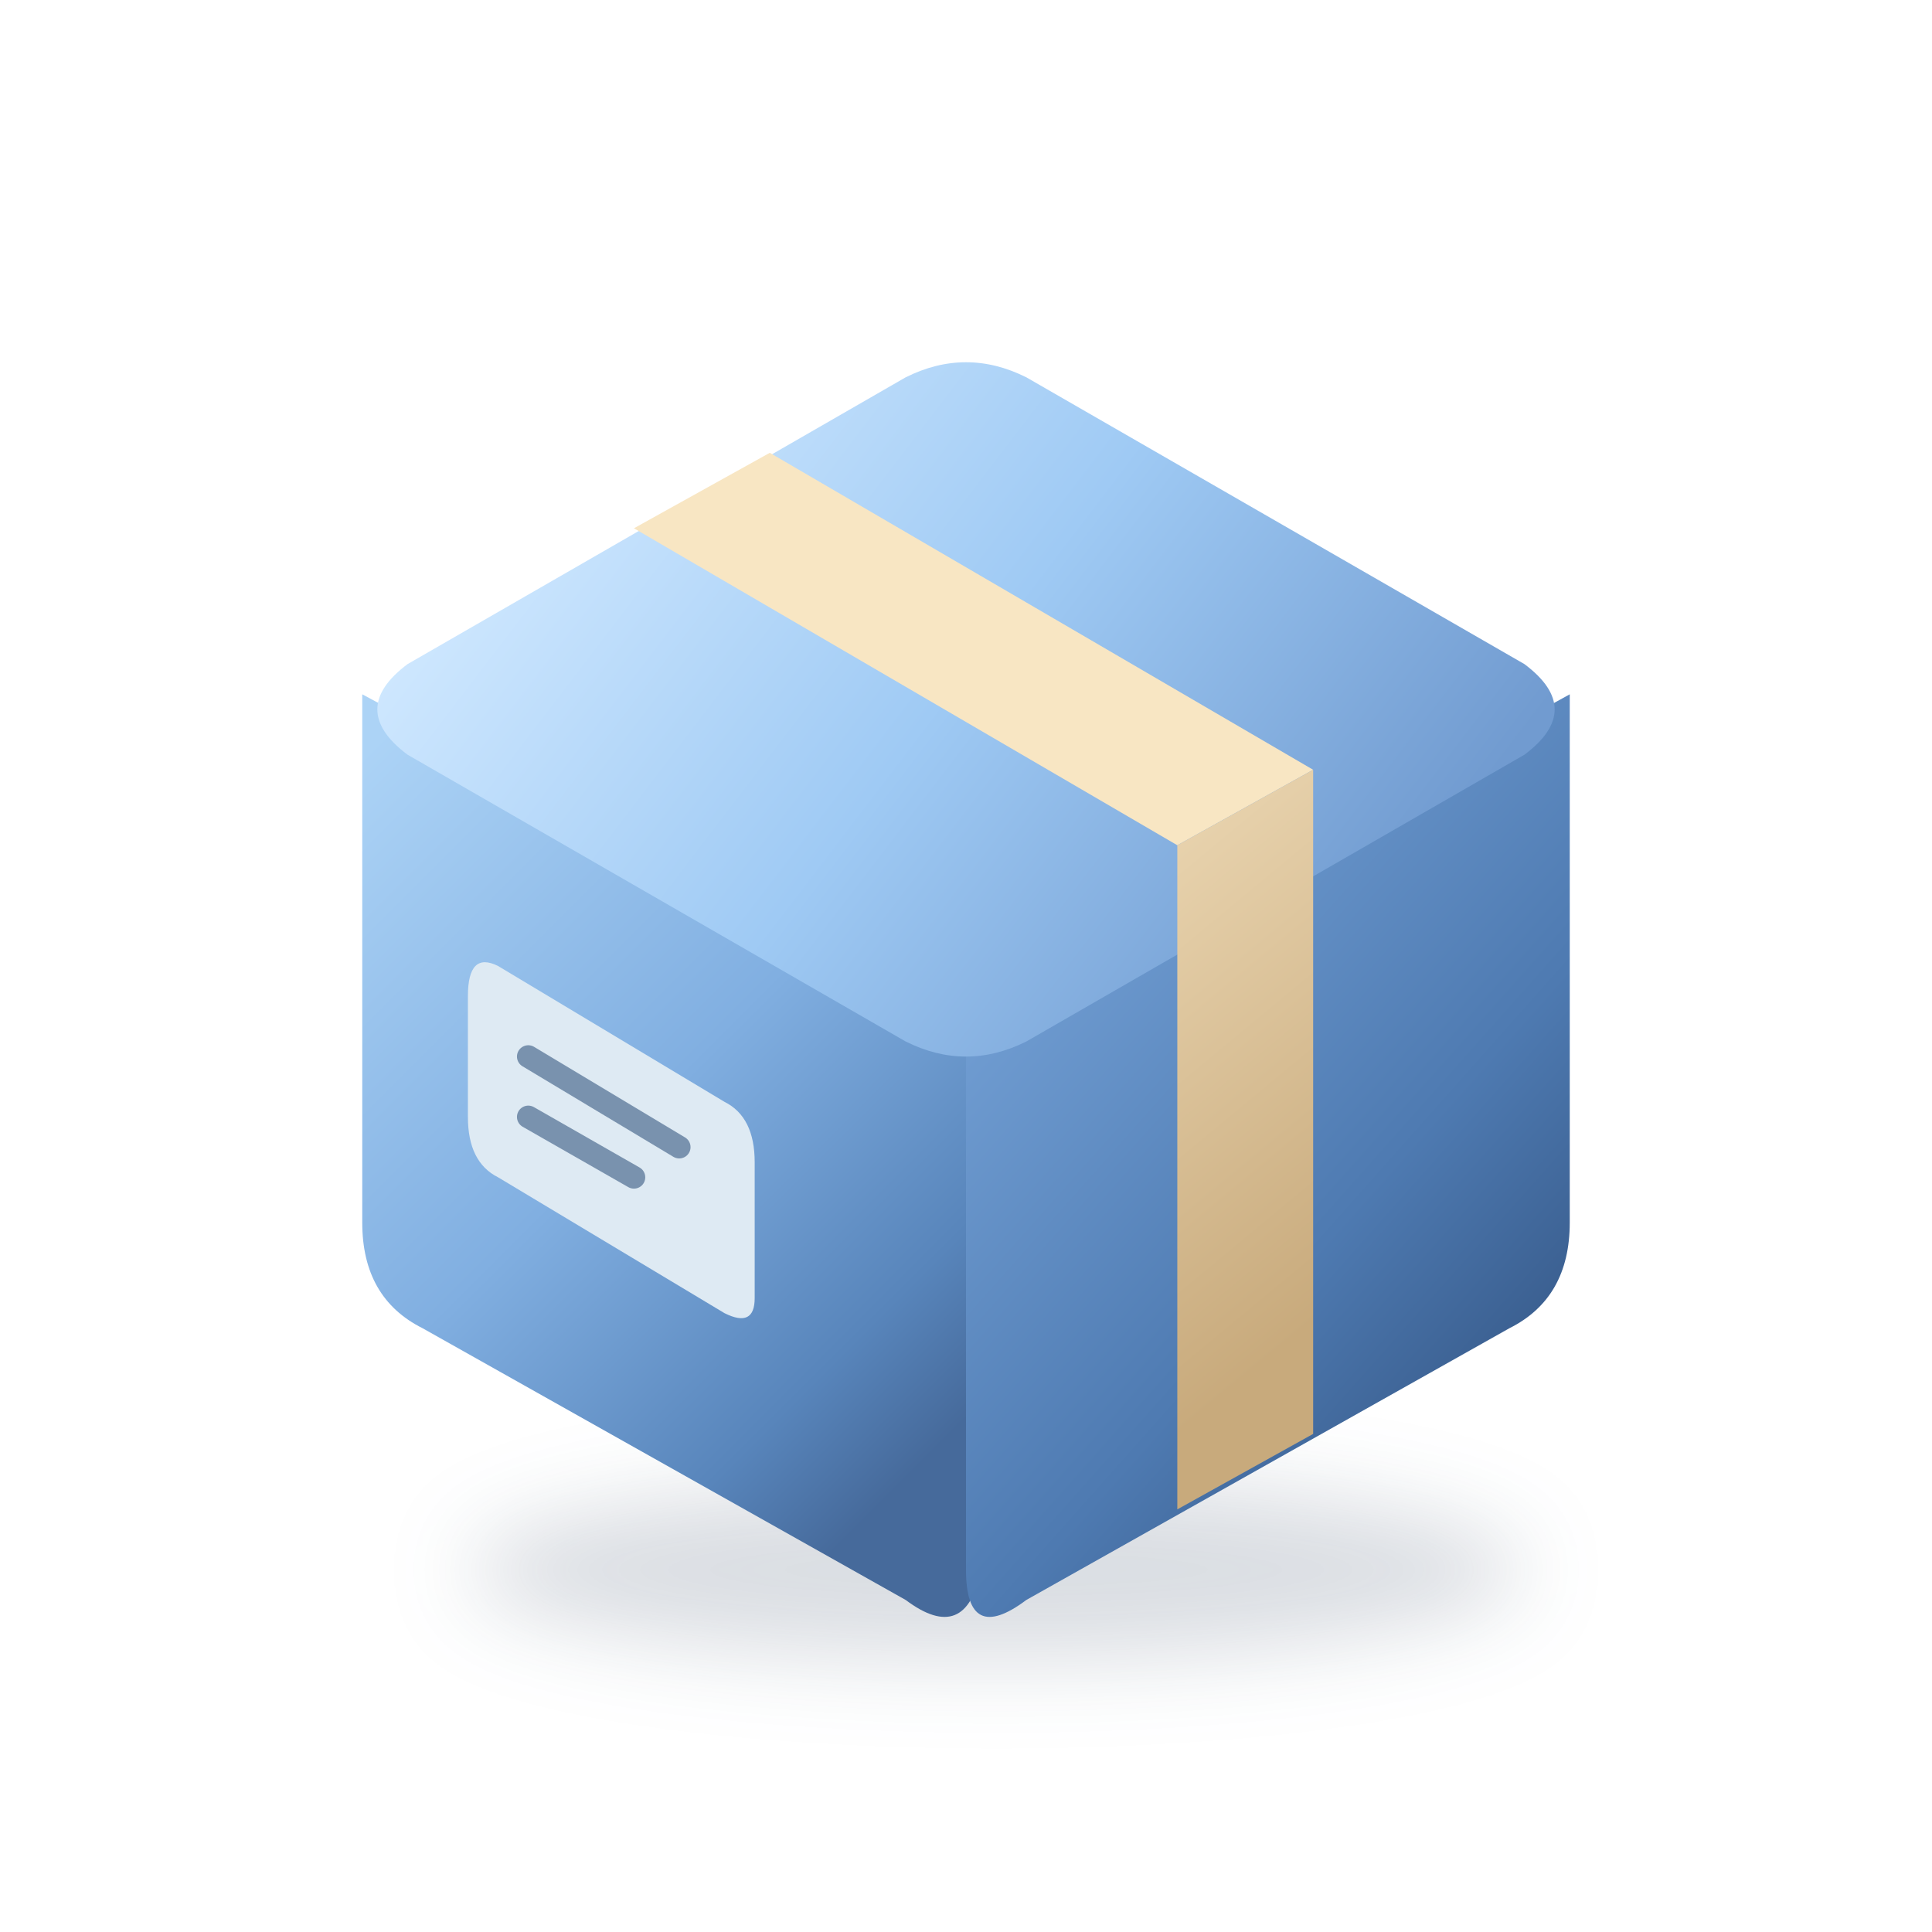
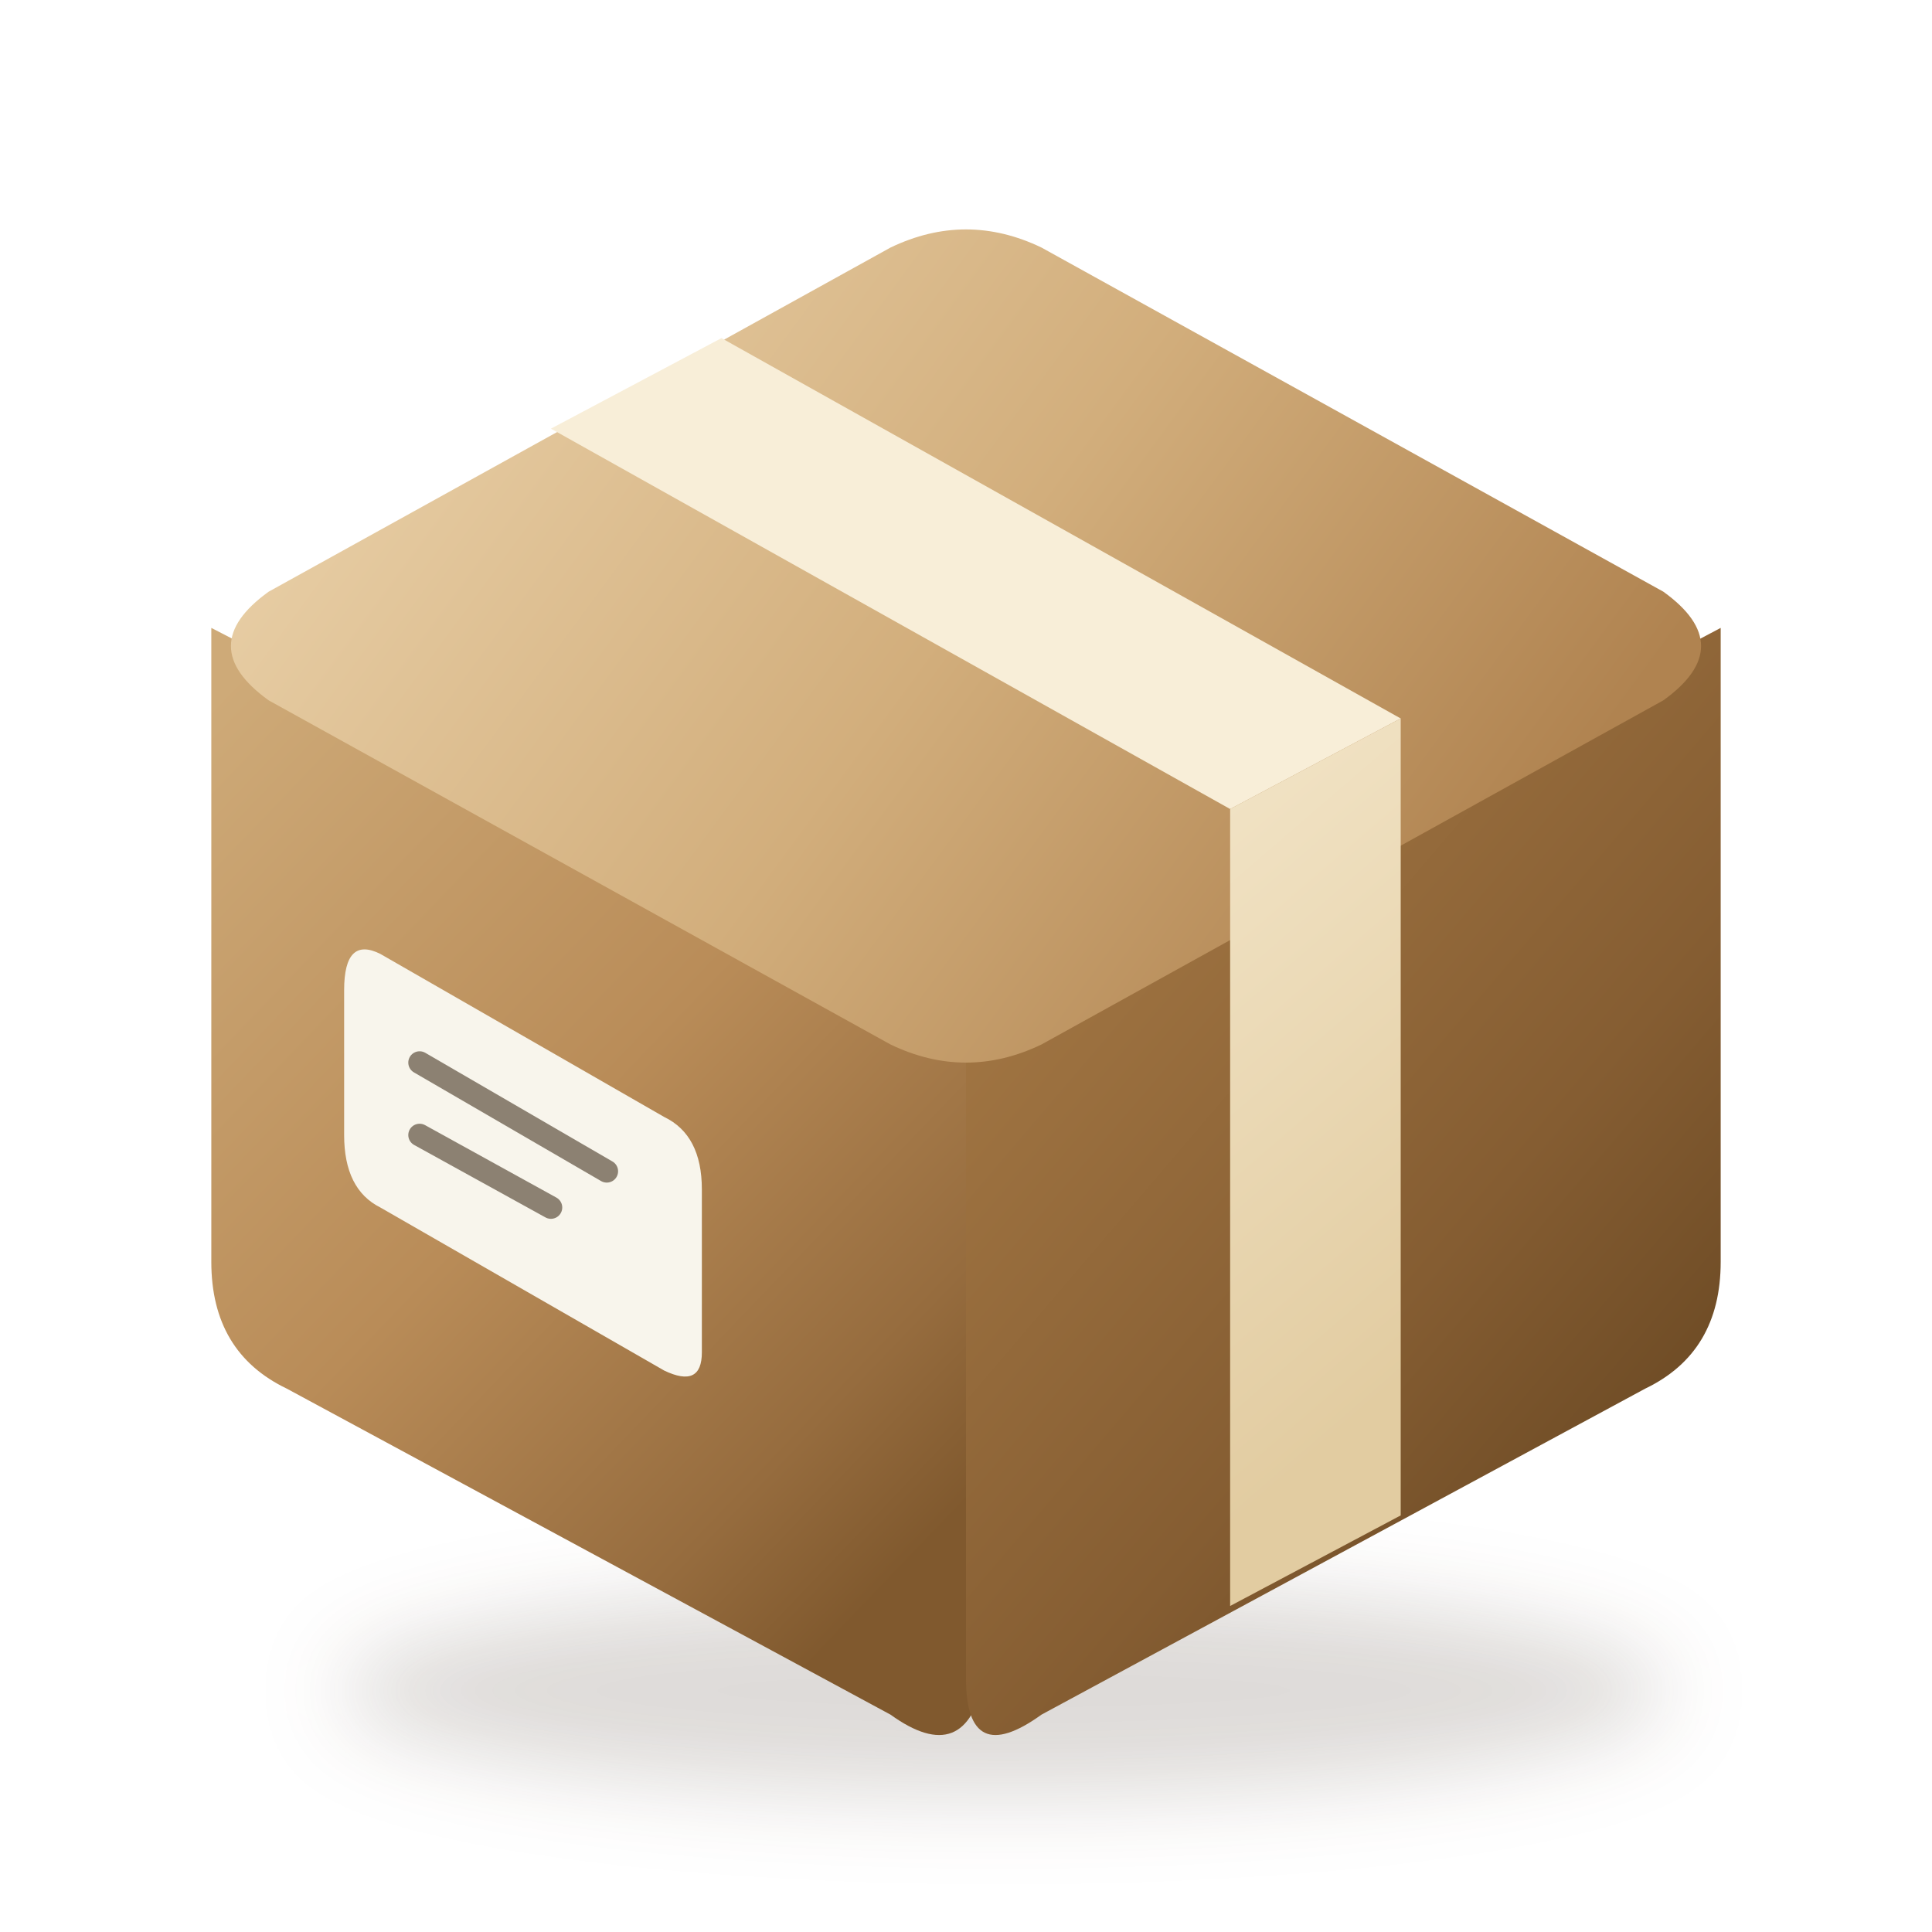
<svg xmlns="http://www.w3.org/2000/svg" viewBox="0 0 128 128" role="img" aria-labelledby="parcel-title">
  <defs>
-     <linearGradient id="parcel-top" x1="39" y1="24" x2="90" y2="63" gradientUnits="userSpaceOnUse">
-       <stop stop-color="#D1E9FF" />
-       <stop offset=".5" stop-color="#9FCAF4" />
-       <stop offset="1" stop-color="#719BD0" />
+     <linearGradient id="parcel-top" x1="32.8" y1="15.2" x2="96.5" y2="62" gradientUnits="userSpaceOnUse">
+       <stop stop-color="#E7CDA4" />
+       <stop offset=".5" stop-color="#D2AE7C" />
+       <stop offset="1" stop-color="#B08350" />
    </linearGradient>
-     <linearGradient id="parcel-left" x1="25" y1="49" x2="67" y2="91" gradientUnits="userSpaceOnUse">
-       <stop stop-color="#ACD3F6" />
-       <stop offset=".5" stop-color="#81AFE1" />
-       <stop offset=".85" stop-color="#5885BB" />
-       <stop offset="1" stop-color="#466A9B" />
+     <linearGradient id="parcel-left" x1="15.2" y1="45.2" x2="67.8" y2="95.6" gradientUnits="userSpaceOnUse">
+       <stop stop-color="#CEAA78" />
+       <stop offset=".5" stop-color="#B98C58" />
+       <stop offset=".85" stop-color="#966C3E" />
+       <stop offset="1" stop-color="#80592E" />
    </linearGradient>
-     <linearGradient id="parcel-right" x1="68" y1="61" x2="104" y2="93" gradientUnits="userSpaceOnUse">
-       <stop stop-color="#729FD4" />
-       <stop offset=".6" stop-color="#4E7AB1" />
-       <stop offset="1" stop-color="#345685" />
+     <linearGradient id="parcel-right" x1="69" y1="59.6" x2="114" y2="98" gradientUnits="userSpaceOnUse">
+       <stop stop-color="#A27643" />
+       <stop offset=".6" stop-color="#855D32" />
+       <stop offset="1" stop-color="#684722" />
    </linearGradient>
-     <linearGradient id="parcel-band" x1="55" y1="45" x2="89" y2="86" gradientUnits="userSpaceOnUse">
-       <stop stop-color="#FFF0D1" />
-       <stop offset="1" stop-color="#C8AA7C" />
+     <linearGradient id="parcel-band" x1="52.8" y1="40.4" x2="95.2" y2="89.6" gradientUnits="userSpaceOnUse">
+       <stop stop-color="#FCF3DE" />
+       <stop offset="1" stop-color="#E2CCA1" />
    </linearGradient>
-     <filter id="parcel-shadow" x="12" y="88" width="104" height="33" filterUnits="userSpaceOnUse">
+     <filter id="parcel-shadow" x="0" y="80" width="128" height="48" filterUnits="userSpaceOnUse">
      <feGaussianBlur stdDeviation="2.8" />
    </filter>
  </defs>
  <g id="parcel-ground">
-     <ellipse cx="66" cy="104" rx="35" ry="6" opacity=".17" fill="#253A59" filter="url(#parcel-shadow)" />
+     <ellipse cx="66.5" cy="112" rx="44" ry="7" opacity=".17" fill="#3E2C1E" filter="url(#parcel-shadow)" />
  </g>
  <g id="parcel-body">
-     <path d="M24 46L65 68V104Q64 109 60 106L28 88Q24 86 24 81Z" fill="url(#parcel-left)" />
-     <path d="M64 68L104 46V81Q104 86 100 88L68 106Q64 109 64 104Z" fill="url(#parcel-right)" />
-     <path d="M27 44L60 25Q64 23 68 25L101 44Q105 47 101 50L68 69Q64 71 60 69L27 50Q23 47 27 44Z" fill="url(#parcel-top)" />
+     <path d="M14 41.6L65.2 68V111.2Q64 117.2 59 113.6L19 92Q14 89.6 14 83.6Z" fill="url(#parcel-left)" />
+     <path d="M64 68L114 41.6V83.6Q114 89.6 109 92L69 113.6Q64 117.2 64 111.2Z" fill="url(#parcel-right)" />
+     <path d="M17.8 39.2L59 16.4Q64 14 69 16.4L110.2 39.2Q115.2 42.8 110.2 46.4L69 69.2Q64 71.6 59 69.2L17.8 46.4Q12.8 42.8 17.8 39.2Z" fill="url(#parcel-top)" />
  </g>
  <g id="parcel-details">
-     <path d="M42 35L51 30L87 51L78 56Z" fill="#F8E6C3" />
-     <path d="M78 56L87 51V95L78 100Z" fill="url(#parcel-band)" />
-     <path d="M33 64L48 73Q50 74 50 77V86Q50 88 48 87L33 78Q31 77 31 74V66Q31 63 33 64Z" fill="#DEEAF3" />
-     <path d="M35 70L45 76M35 74L42 78" stroke="#7992AE" stroke-width="1.5" stroke-linecap="round" />
+     <path d="M36.5 28.4L47.8 22.4L92.8 47.6L81.5 53.6Z" fill="#F8EED8" />
+     <path d="M81.5 53.6L92.8 47.6V100.4L81.5 106.4Z" fill="url(#parcel-band)" />
+     <path d="M25.2 63.2L44 74Q46.5 75.2 46.5 78.8V89.6Q46.5 92 44 90.8L25.2 80Q22.8 78.8 22.8 75.2V65.6Q22.8 62 25.2 63.2Z" fill="#F8F5EC" />
+     <path d="M27.8 70.4L40.2 77.6M27.8 75.2L36.5 80" stroke="#8C8172" stroke-width="1.5" stroke-linecap="round" />
  </g>
</svg>
